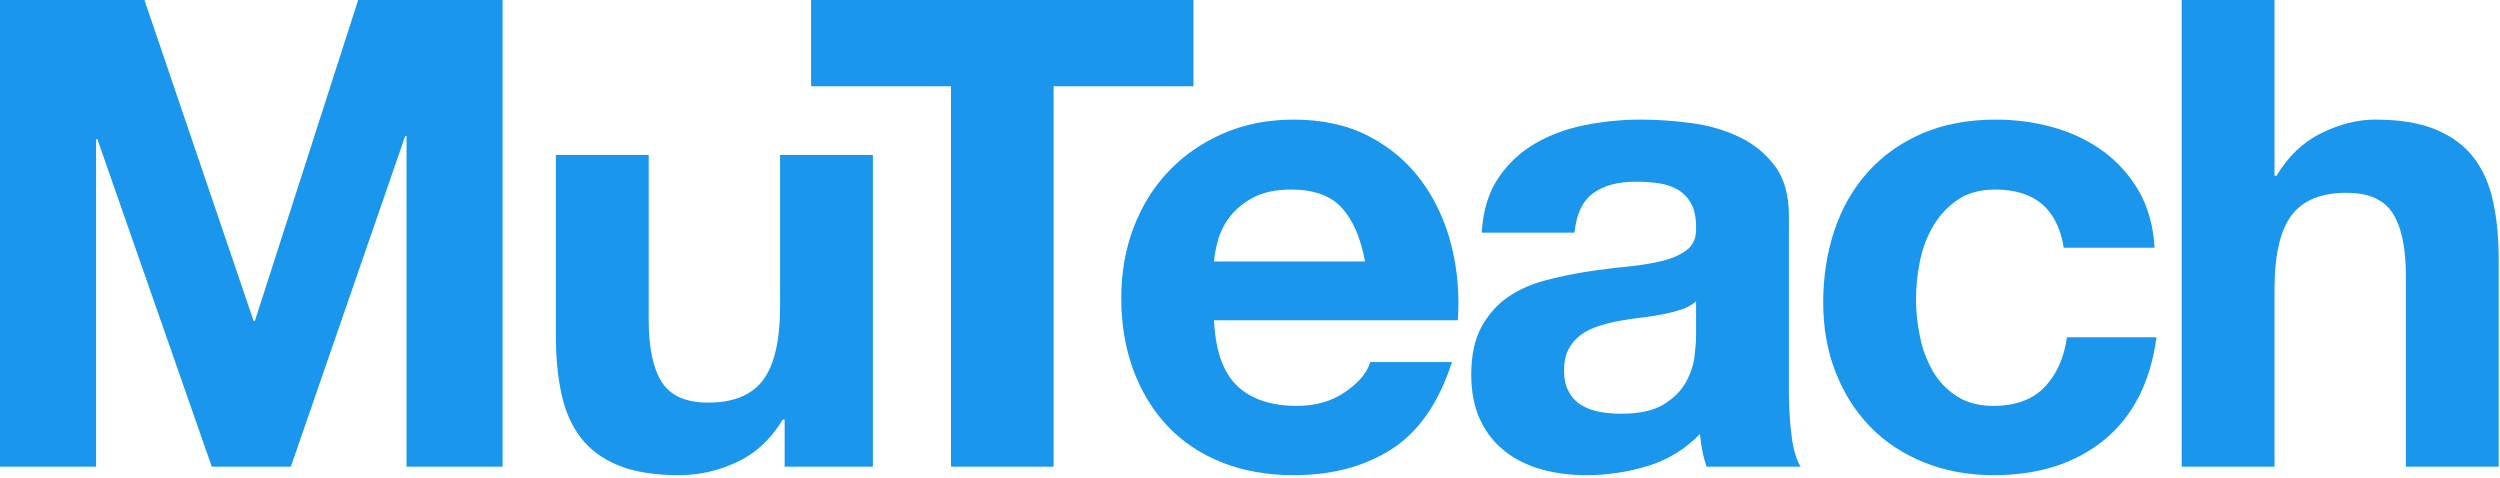
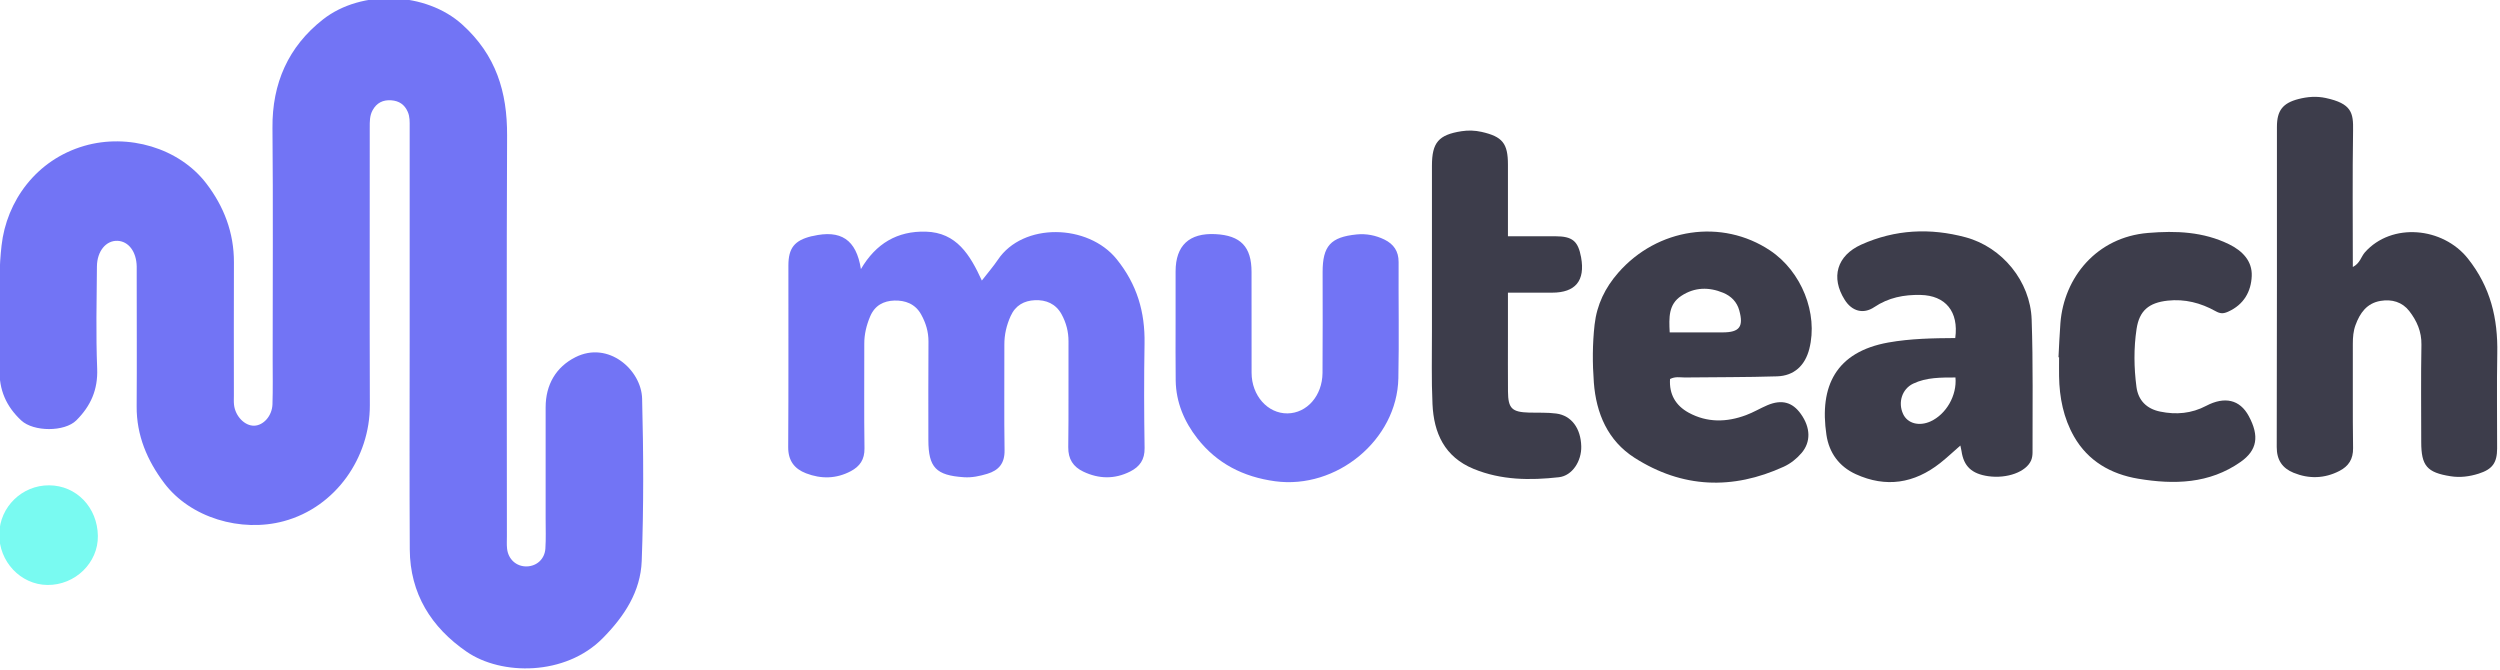
- <svg xmlns="http://www.w3.org/2000/svg" width="765px" height="146px" viewBox="0 0 765 146" version="1.1">
-   <g stroke="none" stroke-width="1" fill="none" fill-rule="evenodd">
-     <path d="M29.4,142.8 L29.4,42.6 L29.8,42.6 L64.8,142.8 L89,142.8 L124,41.6 L124.4,41.6 L124.4,142.8 L153.8,142.8 L153.8,-1.42108547e-14 L109.6,-1.42108547e-14 L78,98.2 L77.6,98.2 L44.2,-1.42108547e-14 L0,-1.42108547e-14 L0,142.8 L29.4,142.8 Z M207.9,145.4 C213.9,145.4 219.767,144.067 225.5,141.4 C231.233,138.733 235.9,134.4 239.5,128.4 L240.1,128.4 L240.1,142.8 L267.1,142.8 L267.1,47.4 L238.7,47.4 L238.7,93.6 C238.7,104.133 236.967,111.7 233.5,116.3 C230.033,120.9 224.433,123.2 216.7,123.2 C209.9,123.2 205.167,121.1 202.5,116.9 C199.833,112.7 198.5,106.333 198.5,97.8 L198.5,47.4 L170.1,47.4 L170.1,103 C170.1,109.4 170.667,115.233 171.8,120.5 C172.933,125.767 174.9,130.233 177.7,133.9 C180.5,137.567 184.333,140.4 189.2,142.4 C194.067,144.4 200.3,145.4 207.9,145.4 Z M322.4,142.8 L322.4,26.4 L365.2,26.4 L365.2,-1.42108547e-14 L248.2,-1.42108547e-14 L248.2,26.4 L291,26.4 L291,142.8 L322.4,142.8 Z M395.9,145.4 C407.633,145.4 417.633,142.733 425.9,137.4 C434.167,132.067 440.3,123.2 444.3,110.8 L419.3,110.8 C418.367,114 415.833,117.033 411.7,119.9 C407.567,122.767 402.633,124.2 396.9,124.2 C388.9,124.2 382.767,122.133 378.5,118 C374.233,113.867 371.9,107.2 371.5,98 L446.1,98 C446.633,90 445.967,82.333 444.1,75 C442.233,67.667 439.2,61.133 435,55.4 C430.8,49.667 425.433,45.1 418.9,41.7 C412.367,38.3 404.7,36.6 395.9,36.6 C388.033,36.6 380.867,38 374.4,40.8 C367.933,43.6 362.367,47.433 357.7,52.3 C353.033,57.167 349.433,62.933 346.9,69.6 C344.367,76.267 343.1,83.467 343.1,91.2 C343.1,99.2 344.333,106.533 346.8,113.2 C349.267,119.867 352.767,125.6 357.3,130.4 C361.833,135.2 367.367,138.9 373.9,141.5 C380.433,144.1 387.767,145.4 395.9,145.4 Z M417.7,80 L371.5,80 C371.633,78 372.067,75.733 372.8,73.2 C373.533,70.667 374.8,68.267 376.6,66 C378.4,63.733 380.8,61.833 383.8,60.3 C386.8,58.767 390.567,58 395.1,58 C402.033,58 407.2,59.867 410.6,63.6 C414,67.333 416.367,72.8 417.7,80 Z M485.4,145.4 C491.8,145.4 498.067,144.467 504.2,142.6 C510.333,140.733 515.667,137.467 520.2,132.8 C520.333,134.533 520.567,136.233 520.9,137.9 C521.233,139.567 521.667,141.2 522.2,142.8 L522.2,142.8 L551,142.8 C549.667,140.667 548.733,137.467 548.2,133.2 C547.667,128.933 547.4,124.467 547.4,119.8 L547.4,119.8 L547.4,66 C547.4,59.733 546,54.7 543.2,50.9 C540.4,47.1 536.8,44.133 532.4,42 C528,39.867 523.133,38.433 517.8,37.7 C512.467,36.967 507.2,36.6 502,36.6 C496.267,36.6 490.567,37.167 484.9,38.3 C479.233,39.433 474.133,41.333 469.6,44 C465.067,46.667 461.333,50.2 458.4,54.6 C455.467,59 453.8,64.533 453.4,71.2 L453.4,71.2 L481.8,71.2 C482.333,65.6 484.2,61.6 487.4,59.2 C490.6,56.8 495,55.6 500.6,55.6 C503.133,55.6 505.5,55.767 507.7,56.1 C509.9,56.433 511.833,57.1 513.5,58.1 C515.167,59.1 516.5,60.5 517.5,62.3 C518.5,64.1 519,66.533 519,69.6 C519.133,72.533 518.267,74.767 516.4,76.3 C514.533,77.833 512,79 508.8,79.8 C505.6,80.6 501.933,81.2 497.8,81.6 C493.667,82 489.467,82.533 485.2,83.2 C480.933,83.867 476.7,84.767 472.5,85.9 C468.3,87.033 464.567,88.733 461.3,91 C458.033,93.267 455.367,96.3 453.3,100.1 C451.233,103.9 450.2,108.733 450.2,114.6 C450.2,119.933 451.1,124.533 452.9,128.4 C454.7,132.267 457.2,135.467 460.4,138 C463.6,140.533 467.333,142.4 471.6,143.6 C475.867,144.8 480.467,145.4 485.4,145.4 Z M496,126.6 C493.733,126.6 491.533,126.4 489.4,126 C487.267,125.6 485.4,124.9 483.8,123.9 C482.2,122.9 480.933,121.533 480,119.8 C479.067,118.067 478.6,115.933 478.6,113.4 C478.6,110.733 479.067,108.533 480,106.8 C480.933,105.067 482.167,103.633 483.7,102.5 C485.233,101.367 487.033,100.467 489.1,99.8 C491.167,99.133 493.267,98.6 495.4,98.2 C497.667,97.8 499.933,97.467 502.2,97.2 C504.467,96.933 506.633,96.6 508.7,96.2 C510.767,95.8 512.7,95.3 514.5,94.7 C516.3,94.1 517.8,93.267 519,92.2 L519,92.2 L519,102.8 C519,104.4 518.833,106.533 518.5,109.2 C518.167,111.867 517.267,114.5 515.8,117.1 C514.333,119.7 512.067,121.933 509,123.8 C505.933,125.667 501.6,126.6 496,126.6 Z M610.1,145.4 C623.833,145.4 635.1,141.8 643.9,134.6 C652.7,127.4 658.033,116.933 659.9,103.2 L632.5,103.2 C631.567,109.6 629.267,114.7 625.6,118.5 C621.933,122.3 616.7,124.2 609.9,124.2 C605.5,124.2 601.767,123.2 598.7,121.2 C595.633,119.2 593.2,116.633 591.4,113.5 C589.6,110.367 588.3,106.867 587.5,103 C586.7,99.133 586.3,95.333 586.3,91.6 C586.3,87.733 586.7,83.833 587.5,79.9 C588.3,75.967 589.667,72.367 591.6,69.1 C593.533,65.833 596.033,63.167 599.1,61.1 C602.167,59.033 605.967,58 610.5,58 C622.633,58 629.633,63.933 631.5,75.8 L659.3,75.8 C658.9,69.133 657.3,63.367 654.5,58.5 C651.7,53.633 648.067,49.567 643.6,46.3 C639.133,43.033 634.067,40.6 628.4,39 C622.733,37.4 616.833,36.6 610.7,36.6 C602.3,36.6 594.833,38 588.3,40.8 C581.767,43.6 576.233,47.5 571.7,52.5 C567.167,57.5 563.733,63.433 561.4,70.3 C559.067,77.167 557.9,84.6 557.9,92.6 C557.9,100.333 559.167,107.433 561.7,113.9 C564.233,120.367 567.767,125.933 572.3,130.6 C576.833,135.267 582.333,138.9 588.8,141.5 C595.267,144.1 602.367,145.4 610.1,145.4 Z M696,142.8 L696,88.6 C696,78.067 697.733,70.5 701.2,65.9 C704.667,61.3 710.267,59 718,59 C724.8,59 729.533,61.1 732.2,65.3 C734.867,69.5 736.2,75.867 736.2,84.4 L736.2,142.8 L764.6,142.8 L764.6,79.2 C764.6,72.8 764.033,66.967 762.9,61.7 C761.767,56.433 759.8,51.967 757,48.3 C754.2,44.633 750.367,41.767 745.5,39.7 C740.633,37.633 734.4,36.6 726.8,36.6 C721.467,36.6 716,37.967 710.4,40.7 C704.8,43.433 700.2,47.8 696.6,53.8 L696,53.8 L696,-1.42108547e-14 L667.6,-1.42108547e-14 L667.6,142.8 L696,142.8 Z" id="MuTeach" fill="#1A96EC" fill-rule="nonzero" />
+ <svg xmlns="http://www.w3.org/2000/svg" width="504px" height="135px" viewBox="0 0 504 135" version="1.1">
+   <g id="Page-1" stroke="none" stroke-width="1" fill="none" fill-rule="evenodd">
+     <path d="M82.59,68.4 C82.59,54.13 82.59,39.86 82.59,25.59 C82.59,24.56 82.64,23.53 82.2,22.54 C81.56,21.06 80.43,20.33 78.87,20.22 C77.21,20.1 75.92,20.74 75.11,22.24 C74.51,23.34 74.54,24.53 74.54,25.73 C74.55,44.39 74.5,63.04 74.56,81.7 C74.59,92.15 67.77,102.22 57.21,105.07 C48.58,107.4 38.37,104.39 33.09,97.37 C29.69,92.86 27.51,87.78 27.55,81.93 C27.61,73.16 27.56,64.39 27.56,55.62 C27.56,54.98 27.57,54.34 27.56,53.71 C27.5,50.73 25.91,48.63 23.67,48.55 C21.38,48.47 19.57,50.62 19.54,53.72 C19.48,60.58 19.32,67.44 19.59,74.29 C19.76,78.56 18.29,81.85 15.39,84.74 C13.03,87.09 6.78,87.08 4.28,84.76 C1.24,81.93 -0.22,78.56 -0.09,74.37 C0.17,66.09 -0.62,57.77 0.31,49.52 C1.31,40.54 7.31,32.22 16.98,29.41 C25.83,26.84 36.09,29.81 41.58,36.97 C45.14,41.61 47.18,46.91 47.16,52.9 C47.12,61.83 47.15,70.76 47.15,79.69 C47.15,80.33 47.11,80.97 47.18,81.6 C47.43,83.92 49.35,85.88 51.26,85.82 C53.12,85.76 54.85,83.85 54.93,81.51 C55.03,78.48 54.97,75.45 54.97,72.42 C54.97,56.87 55.07,41.33 54.93,25.78 C54.85,16.8 58.12,9.4 65.11,3.92 C72.91,-2.2 85.9,-1.63 93.17,4.93 C100,11.09 102.27,18.51 102.23,27.32 C102.11,54.27 102.18,81.22 102.19,108.16 C102.19,108.96 102.14,109.76 102.22,110.55 C102.43,112.74 104.1,114.24 106.2,114.19 C108.21,114.14 109.82,112.7 109.95,110.58 C110.08,108.59 110,106.6 110,104.6 C110,97.11 110,89.61 110,82.12 C110,77.56 112.08,73.99 116.01,72.01 C122.66,68.66 129.3,74.58 129.45,80.35 C129.73,91.26 129.78,102.2 129.37,113.11 C129.13,119.27 125.89,124.24 121.47,128.7 C113.96,136.27 101.1,136.22 94.08,131.39 C86.94,126.48 82.66,119.68 82.61,110.76 C82.53,96.62 82.59,82.51 82.59,68.4 Z" id="Path" fill="#7274F5" fill-rule="nonzero" />
+     <path d="M173.56,54.25 C176.59,49.07 180.93,46.54 186.64,46.7 C192.86,46.87 195.57,51.39 197.94,56.56 C199.17,54.97 200.25,53.73 201.17,52.37 C206.23,44.81 219.35,45.09 225.12,52.25 C229.24,57.36 230.85,62.91 230.74,69.27 C230.62,76.28 230.64,83.3 230.75,90.32 C230.79,92.66 229.78,94.08 227.84,95.06 C224.7,96.64 221.53,96.57 218.4,95.08 C216.36,94.11 215.33,92.56 215.36,90.14 C215.46,83.05 215.37,75.95 215.41,68.85 C215.42,66.87 214.95,65.08 214.02,63.37 C212.84,61.22 210.87,60.42 208.63,60.52 C206.48,60.62 204.72,61.54 203.74,63.73 C202.9,65.6 202.47,67.47 202.48,69.5 C202.5,76.6 202.41,83.69 202.52,90.79 C202.56,93.41 201.35,94.82 199.04,95.52 C197.51,95.98 195.95,96.32 194.33,96.21 C188.7,95.84 187.17,94.24 187.16,88.72 C187.16,82.1 187.13,75.49 187.18,68.87 C187.19,66.89 186.66,65.13 185.71,63.41 C184.51,61.24 182.49,60.53 180.29,60.59 C178.15,60.66 176.36,61.56 175.42,63.8 C174.66,65.6 174.23,67.41 174.24,69.35 C174.25,76.37 174.18,83.38 174.28,90.4 C174.31,92.64 173.35,94.02 171.52,94.99 C168.59,96.54 165.54,96.59 162.5,95.42 C160.13,94.51 158.88,92.85 158.9,90.12 C158.98,77.92 158.93,65.72 158.94,53.53 C158.94,50.01 160.16,48.48 163.58,47.63 C163.66,47.61 163.74,47.61 163.82,47.59 C169.5,46.26 172.63,48.28 173.56,54.25 Z" id="Path" fill="#7274F5" fill-rule="nonzero" />
+     <path d="M474.33,53.83 C475.82,53.05 475.99,51.73 476.77,50.86 C482.16,44.81 492.47,45.75 497.54,52.14 C502.11,57.9 503.59,64.22 503.45,71.28 C503.33,77.65 503.43,84.03 503.42,90.41 C503.41,93.32 502.46,94.61 499.69,95.49 C497.85,96.07 495.97,96.32 494.03,96.01 C489.28,95.26 488.12,93.91 488.12,89.11 C488.12,82.57 488.04,76.04 488.16,69.5 C488.21,66.85 487.22,64.66 485.71,62.71 C484.3,60.89 482.21,60.27 479.91,60.66 C477.13,61.13 475.75,63.13 474.87,65.54 C474.43,66.73 474.33,68.01 474.33,69.3 C474.36,76.31 474.28,83.33 474.38,90.34 C474.41,92.57 473.47,93.99 471.63,94.94 C468.62,96.49 465.49,96.58 462.38,95.31 C460.12,94.38 458.98,92.74 458.99,90.12 C459.05,68.6 459.02,47.08 459.03,25.56 C459.03,22.28 460.21,20.78 463.39,19.96 C465.19,19.5 467.01,19.36 468.84,19.75 C474.14,20.88 474.44,22.78 474.38,26.31 C474.24,35.38 474.33,44.45 474.33,53.83 Z" id="Path" fill="#3D3D4B" fill-rule="nonzero" />
+     <path d="M336.68,76.41 C336.48,79.46 337.79,81.75 340.44,83.2 C344.17,85.23 348.09,85.15 352,83.69 C353.49,83.14 354.87,82.3 356.33,81.68 C359.2,80.48 361.36,81.07 363.05,83.45 C365.03,86.22 365.09,89.12 363.18,91.34 C362.18,92.5 360.99,93.45 359.6,94.09 C349.27,98.81 339.16,98.43 329.54,92.3 C324.12,88.84 321.79,83.33 321.32,77.13 C321.03,73.26 321.03,69.34 321.47,65.44 C321.93,61.4 323.6,58 326.24,54.98 C334.14,45.95 347.14,44.03 356.84,50.49 C363.19,54.72 366.57,63.18 364.76,70.32 C363.91,73.67 361.71,75.76 358.27,75.87 C352.06,76.07 345.84,76.02 339.63,76.1 C338.7,76.09 337.73,75.87 336.68,76.41 Z M336.61,67.01 C340.35,67.01 343.83,67.02 347.31,67.01 C350.69,67 351.54,65.87 350.64,62.59 C350.17,60.86 349,59.69 347.38,59.02 C344.49,57.83 341.63,57.89 338.96,59.64 C336.35,61.35 336.46,64 336.61,67.01 Z" id="Shape" fill="#3D3D4B" fill-rule="nonzero" />
+     <path d="M394.18,68.15 C394.91,62.81 392.21,59.56 387.17,59.46 C383.83,59.39 380.72,59.99 377.86,61.91 C375.63,63.41 373.34,62.73 371.91,60.47 C369.02,55.92 370.33,51.52 375.24,49.31 C382.07,46.24 389.14,45.92 396.28,47.84 C403.65,49.83 409.31,56.71 409.58,64.4 C409.89,73.32 409.74,82.25 409.76,91.17 C409.76,91.72 409.69,92.3 409.48,92.8 C408.49,95.14 404.62,96.54 400.82,96 C397.49,95.52 395.88,93.99 395.44,90.93 C395.4,90.64 395.32,90.36 395.21,89.82 C393.74,91.1 392.49,92.29 391.13,93.36 C385.91,97.47 380.21,98.37 374.12,95.59 C370.77,94.06 368.75,91.29 368.21,87.68 C366.74,77.83 370.14,70.95 380.68,69.05 C385.17,68.25 389.69,68.18 394.18,68.15 Z M394.22,76.1 C391.32,76.11 388.39,76.05 385.68,77.35 C383.44,78.43 382.59,81.15 383.67,83.47 C384.56,85.38 386.9,86 389.21,84.95 C392.35,83.51 394.55,79.73 394.22,76.1 Z" id="Shape" fill="#3D3D4B" fill-rule="nonzero" />
+     <path d="M237,65 C237,61.57 237,58.14 237,54.72 C237,49.5 239.75,46.93 245.03,47.2 C250.12,47.46 252.31,49.75 252.31,54.82 C252.31,61.6 252.3,68.37 252.32,75.15 C252.33,79.75 255.56,83.38 259.55,83.34 C263.47,83.3 266.58,79.79 266.62,75.19 C266.68,68.41 266.64,61.64 266.64,54.86 C266.64,49.59 268.24,47.79 273.52,47.26 C275.45,47.07 277.34,47.44 279.09,48.29 C280.97,49.21 281.97,50.65 281.96,52.84 C281.92,60.65 282.07,68.47 281.91,76.27 C281.65,88.69 269.44,98.7 257.06,97.02 C250.64,96.15 245.33,93.44 241.38,88.38 C238.75,85.01 237.09,81.12 237.02,76.73 C236.96,72.81 237.01,68.91 237,65 C237.01,65 237,65 237,65 Z" id="Path" fill="#7274F5" fill-rule="nonzero" />
+     <path d="M304,47.63 C307.38,47.63 310.48,47.63 313.57,47.63 C317,47.64 318.15,48.59 318.75,51.89 C319.6,56.59 317.61,59 312.9,59 C310.04,59 307.17,59 304,59 C304,62.07 304,65 304,67.93 C304,71.6 303.98,75.26 304.01,78.93 C304.04,82.35 304.8,83.08 308.27,83.18 C310.1,83.23 311.95,83.13 313.76,83.37 C316.82,83.78 318.69,86.36 318.78,89.97 C318.86,92.95 316.98,95.91 314.27,96.21 C308.46,96.86 302.66,96.82 297.09,94.53 C291.22,92.12 289.05,87.31 288.79,81.45 C288.56,76.52 288.69,71.57 288.68,66.63 C288.67,55.55 288.68,44.48 288.68,33.4 C288.68,28.73 290.02,27.17 294.66,26.45 C296.01,26.24 297.36,26.29 298.7,26.59 C302.89,27.54 304,28.9 304,33.17 C304,37.86 304,42.55 304,47.63 Z" id="Path" fill="#3D3D4B" fill-rule="nonzero" />
+     <path d="M414.99,72.03 C415.12,69.73 415.2,67.42 415.38,65.12 C416.1,55.97 422.64,47.82 433.04,46.96 C438.69,46.49 444.18,46.7 449.39,49.25 C452.08,50.57 454.08,52.63 453.95,55.66 C453.82,58.78 452.36,61.41 449.2,62.83 C448.18,63.29 447.57,63.24 446.64,62.72 C443.66,61.06 440.45,60.23 436.99,60.61 C433.22,61.03 431.29,62.61 430.73,66.33 C430.15,70.2 430.2,74.12 430.71,78 C431.07,80.74 432.79,82.43 435.5,82.98 C438.71,83.64 441.8,83.38 444.78,81.81 C448.48,79.87 451.55,80.54 453.35,83.88 C455.53,87.92 455.05,90.77 451.71,93.12 C445.4,97.55 438.31,97.72 431.06,96.51 C425.53,95.58 420.94,92.94 418.12,88 C416.01,84.3 415.17,80.14 415.11,75.86 C415.09,74.59 415.11,73.31 415.11,72.03 C415.06,72.04 415.03,72.04 414.99,72.03 Z" id="Path" fill="#3D3D4B" fill-rule="nonzero" />
+     <path d="M9.9,97.84 C15.4,97.87 19.65,102.28 19.73,108.04 C19.81,113.45 15.16,117.98 9.57,117.93 C4.15,117.88 -0.26,113.19 -0.15,107.6 C-0.04,102.18 4.45,97.81 9.9,97.84 Z" id="Path" fill="#79FAF1" fill-rule="nonzero" />
  </g>
</svg>
